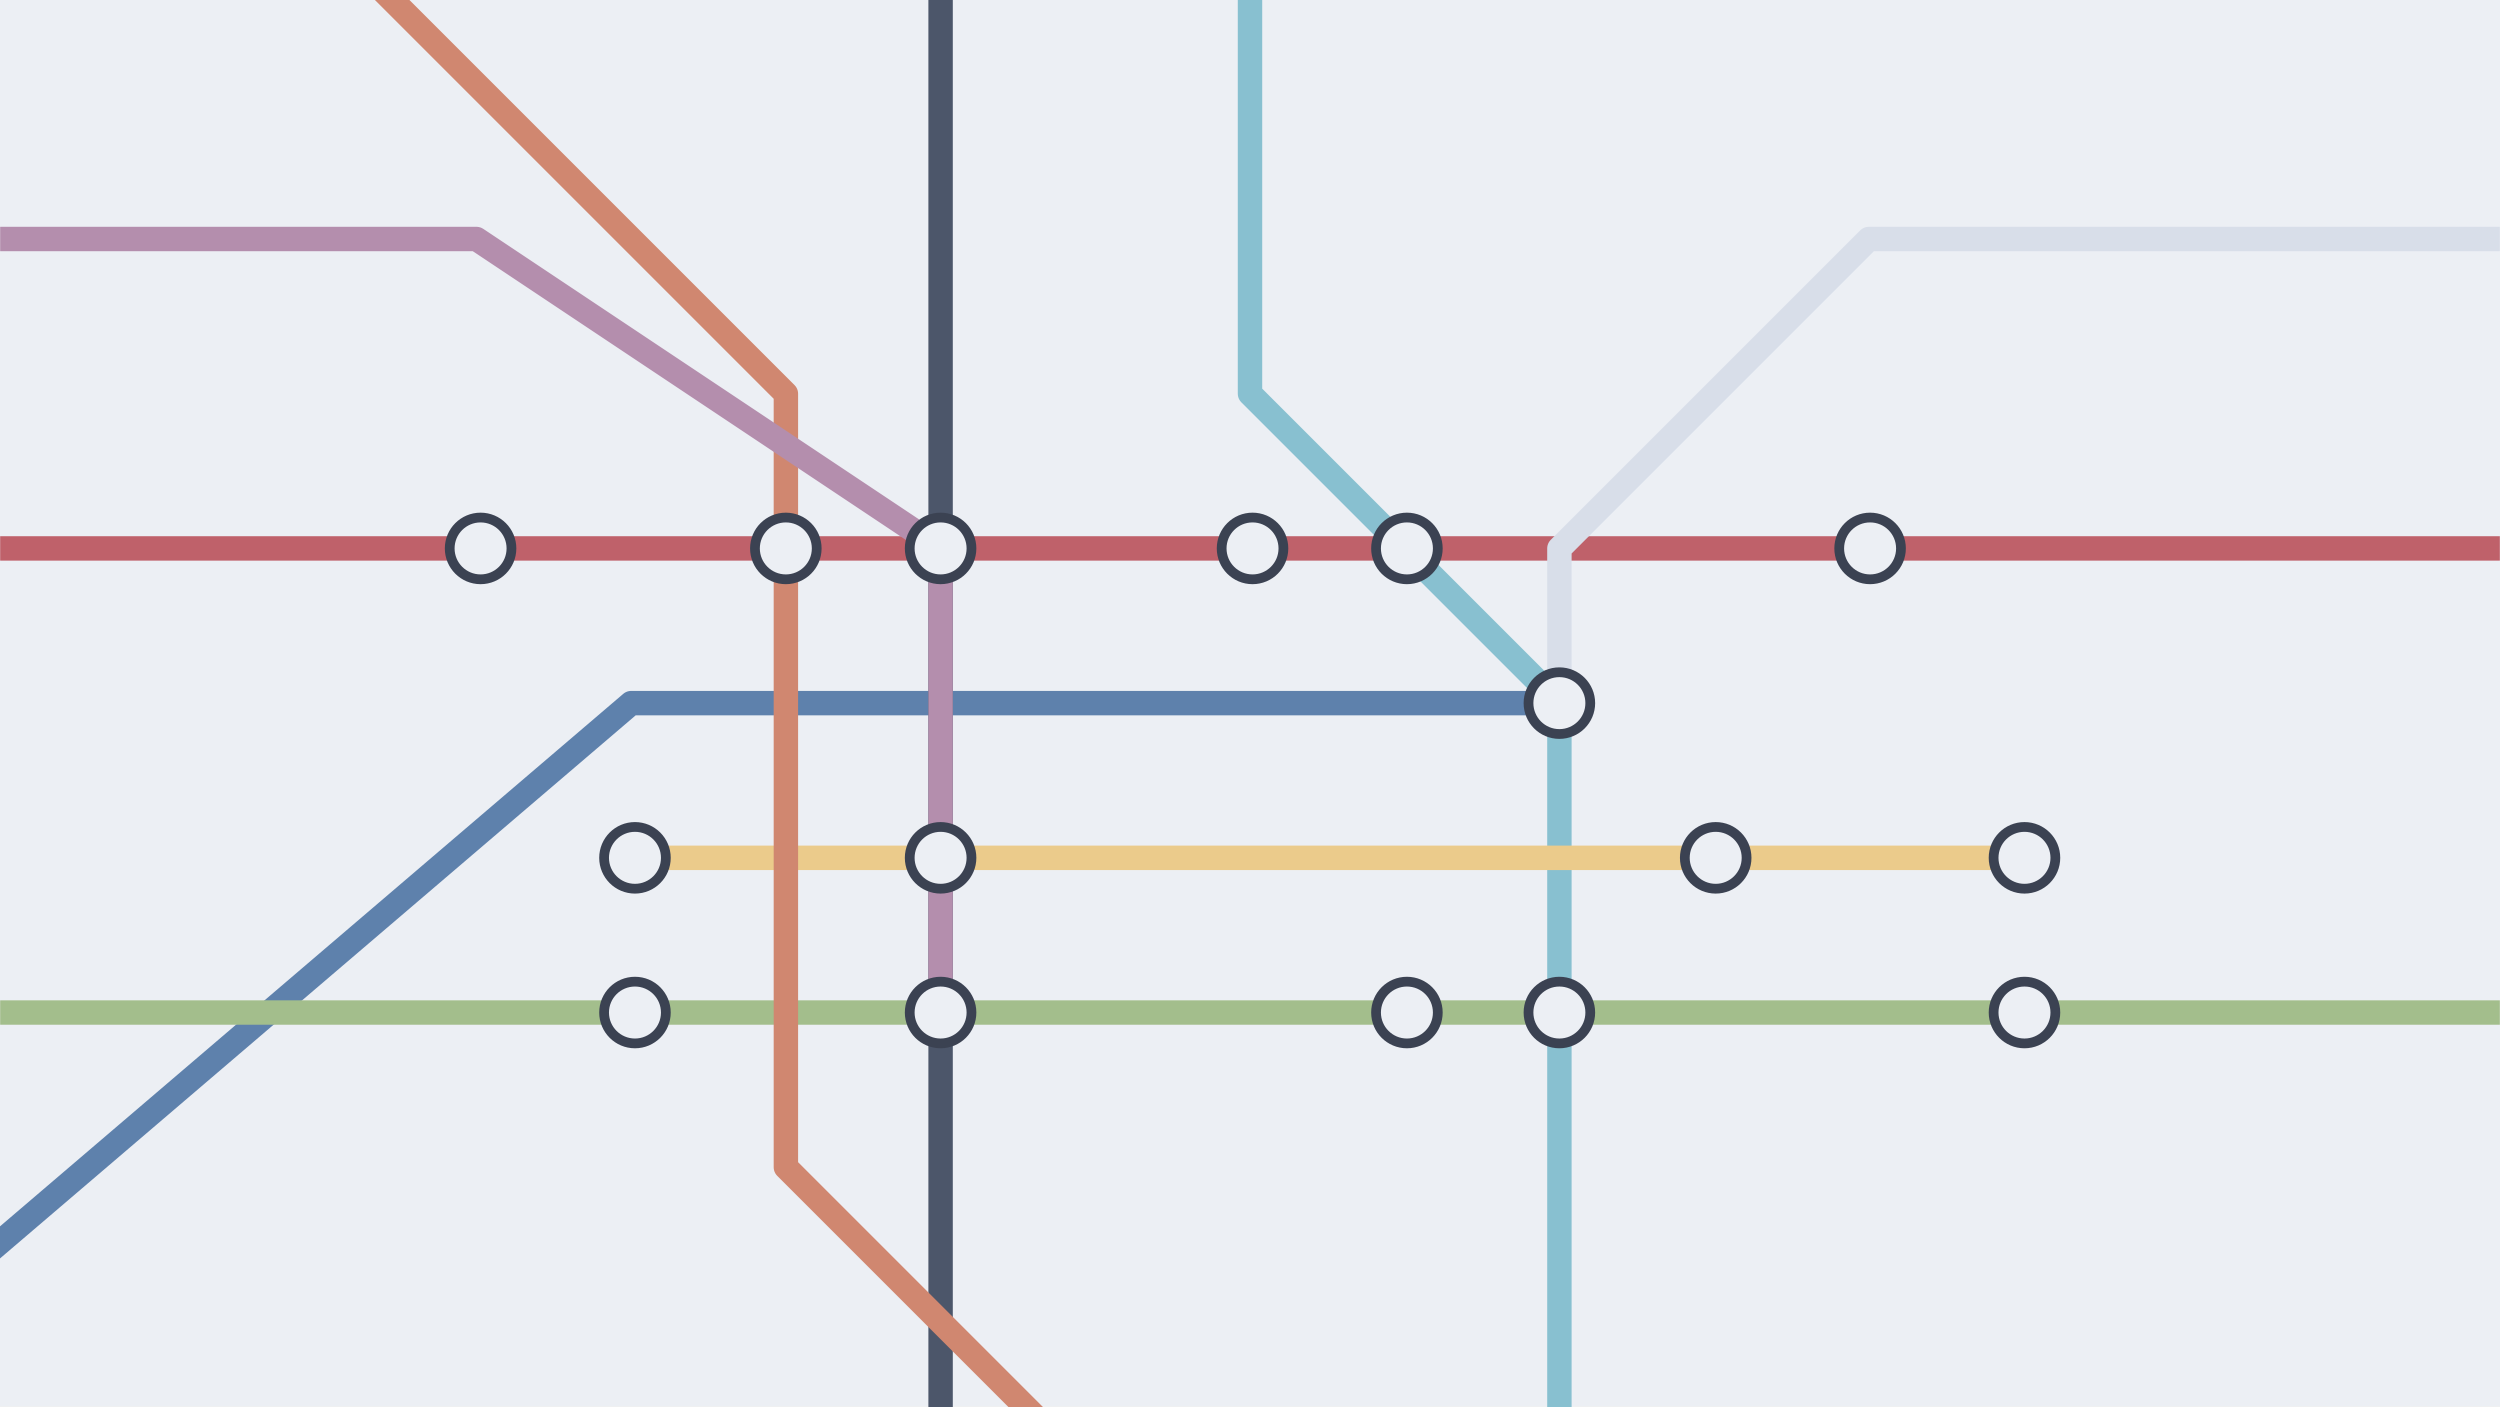
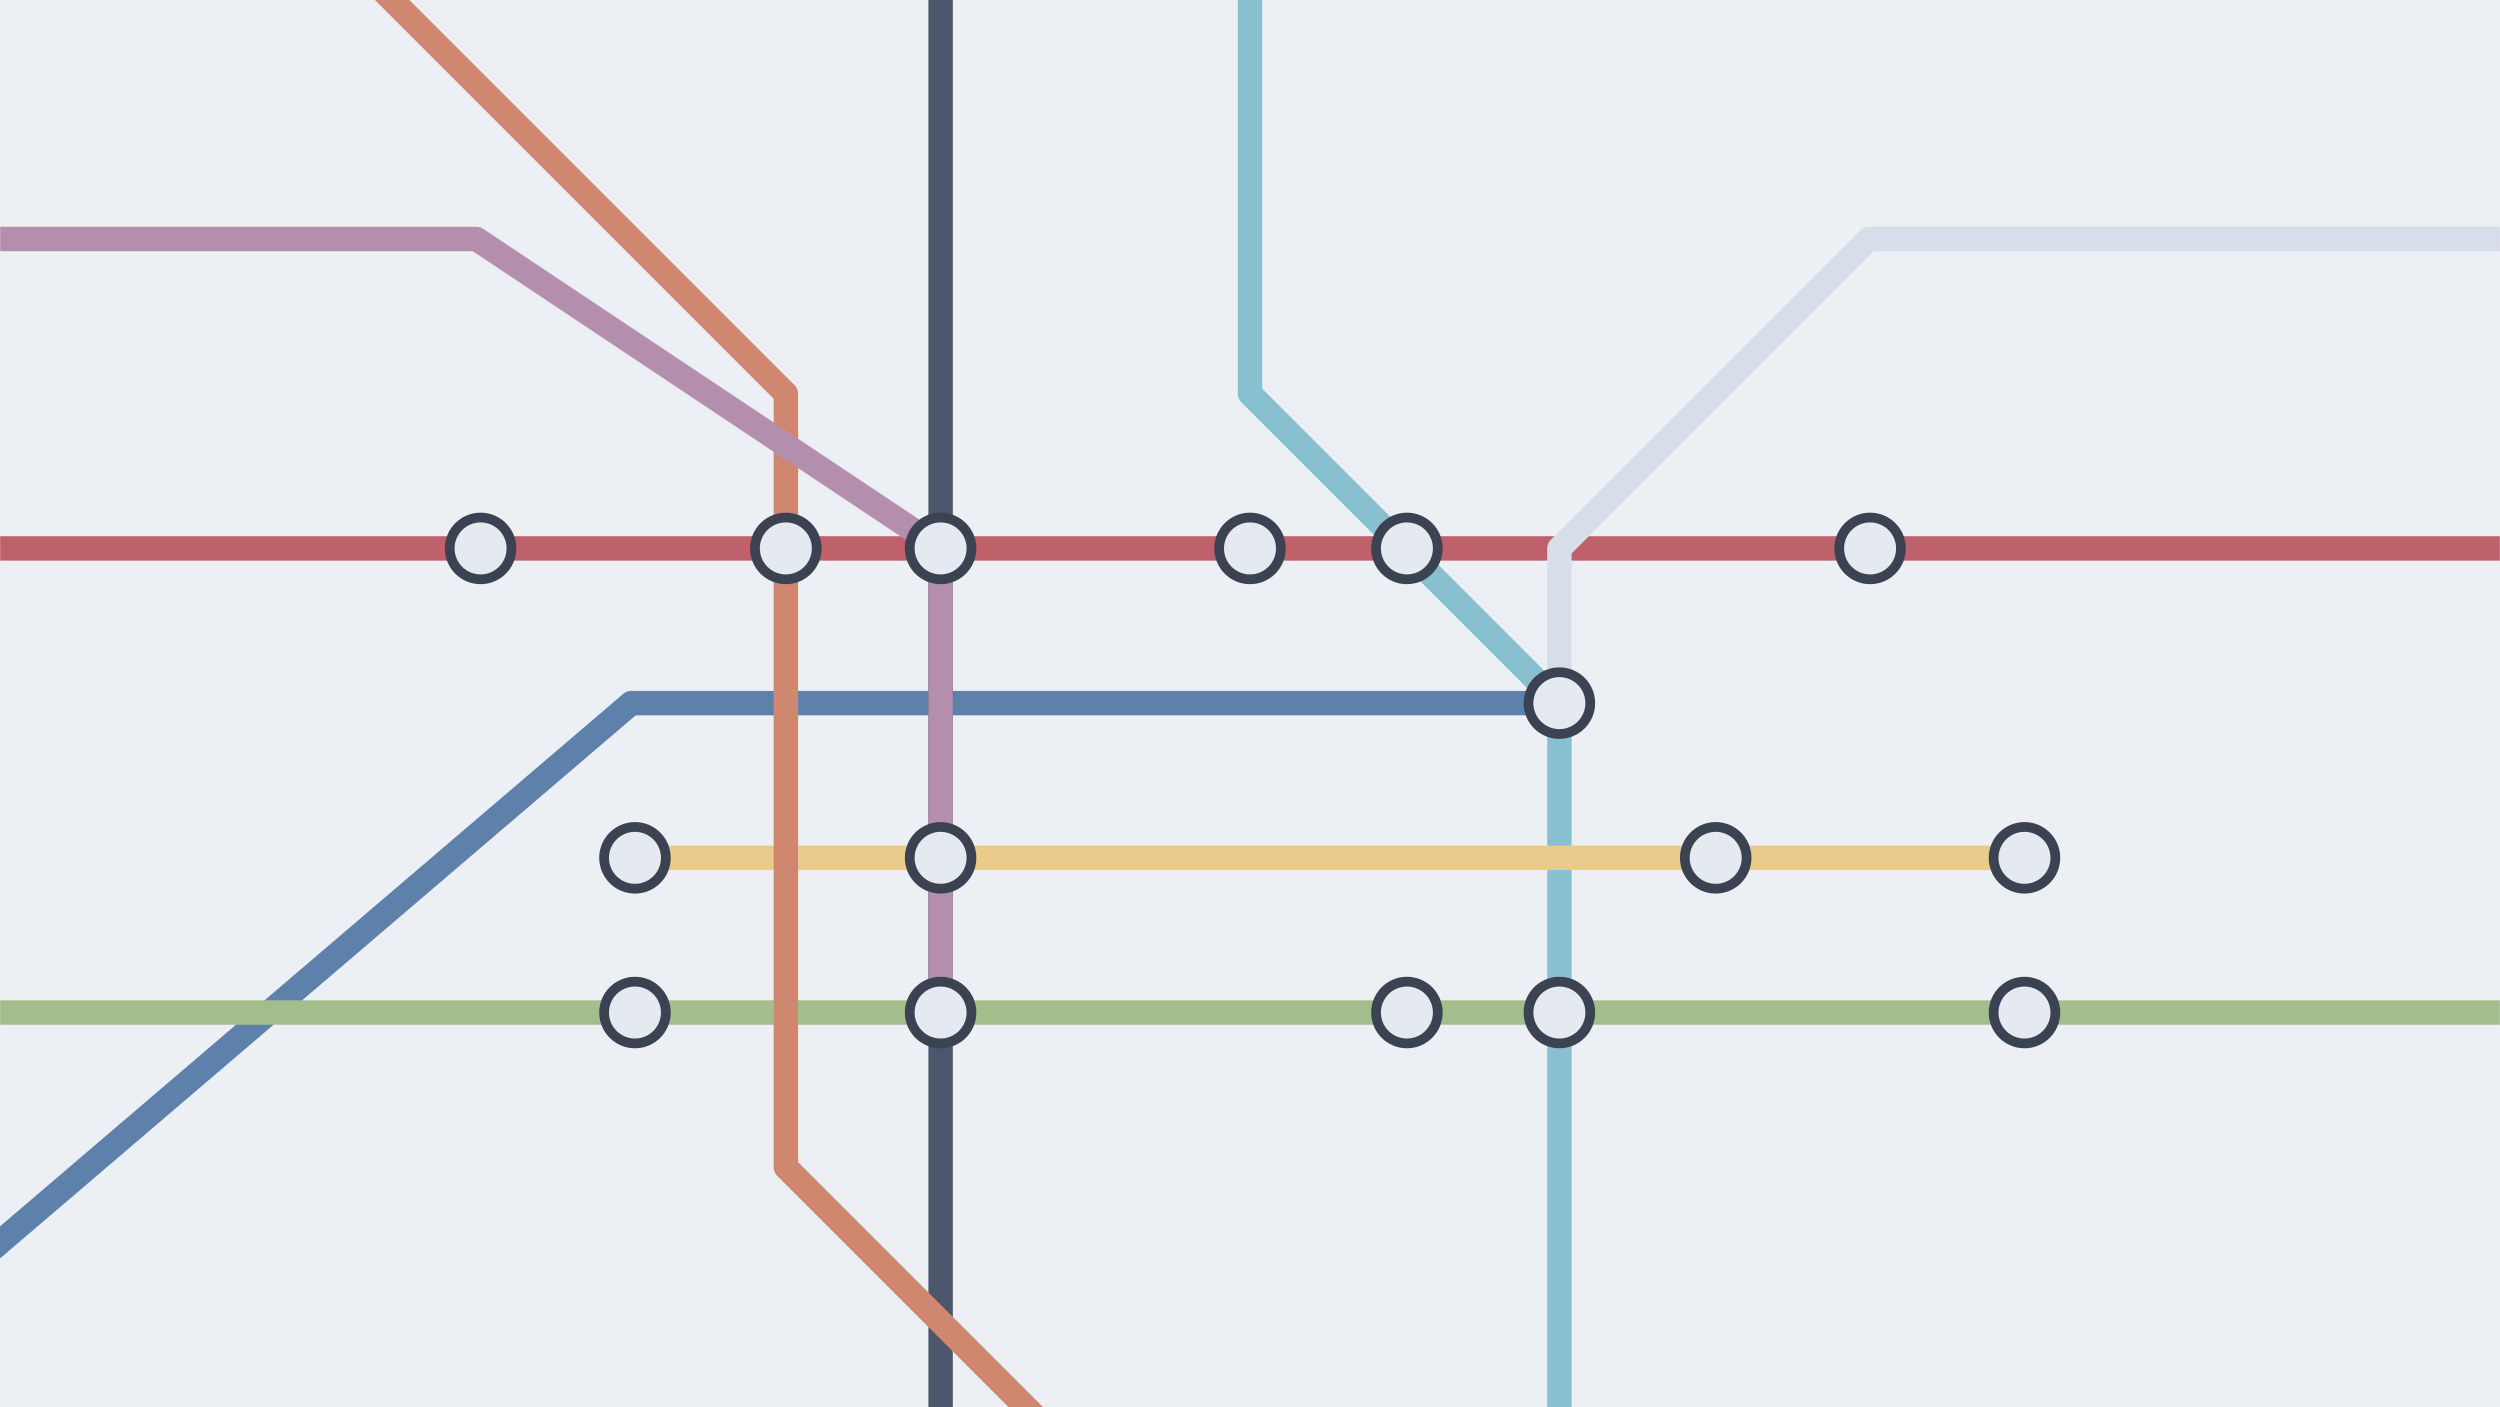
<svg xmlns="http://www.w3.org/2000/svg" width="5120" height="2880" viewBox="0 0 5120 2880" version="1.1" id="svg1">
  <defs id="defs1" />
  <rect id="rect1" width="5120" height="2880" x="0" y="0" style="fill:#eceff4;fill-opacity:1" />
  <line x1="25.347" y1="1123.169" x2="5094.653" y2="1123.169" stroke="#e32017" stroke-width="50.693" stroke-linecap="round" id="line1" style="stroke-linecap:square;stroke-width:50;stroke-dasharray:none;stroke:#bf616a;stroke-opacity:1" />
  <polyline points="-6,426 200,250 500,250" stroke="#003688" stroke-width="8" fill="none" stroke-linecap="round" stroke-linejoin="round" id="polyline1" transform="matrix(6.336634,0,0,6.336634,25.3466,-144.1582)" style="stroke-linecap:square;stroke-width:7.891;stroke-dasharray:none;stroke:#5e81ac;stroke-opacity:1" />
  <polyline points="400,0 400,150 500,250 500,500" stroke="#0098d4" stroke-width="8" fill="none" stroke-linecap="round" stroke-linejoin="round" id="polyline2" transform="matrix(6.336634,0,0,6.336634,25.3466,-144.1582)" style="stroke-linecap:square;stroke-width:7.891;stroke-dasharray:none;stroke:#88c0d0;stroke-opacity:1" />
  <line x1="1926.337" y1="-144.158" x2="1926.337" y2="3024.159" stroke="#000000" stroke-width="50.693" stroke-linecap="round" id="line2" style="stroke-linecap:square;stroke-width:50;stroke-dasharray:none;stroke:#4c566a;stroke-opacity:1" />
  <polyline points="0,350 350,350 500,350 800,350" stroke="#00782a" stroke-width="8" fill="none" stroke-linecap="round" stroke-linejoin="round" id="polyline3" transform="matrix(6.336634,0,0,6.336634,25.3466,-144.1582)" style="stroke-linecap:square;stroke-width:7.891;stroke-dasharray:none;stroke:#a3be8c;stroke-opacity:1" />
  <polyline points="205,300 350,300 450,300 645,300" stroke="#ffd300" stroke-width="8" fill="none" stroke-linecap="round" stroke-linejoin="round" id="polyline4" transform="matrix(6.336634,0,0,6.336634,25.3466,-144.1582)" style="stroke-linecap:square;stroke-width:7.891;stroke-dasharray:none;stroke:#ebcb8b;stroke-opacity:1" />
  <polyline points="100,0 250,150 250,400 350,500" stroke="#b36305" stroke-width="8" fill="none" stroke-linecap="round" stroke-linejoin="round" id="polyline5" transform="matrix(6.336634,0,0,6.336634,25.3466,-144.1582)" style="stroke-linecap:square;stroke-width:7.891;stroke-dasharray:none;stroke:#d08770;stroke-opacity:1" />
  <polyline points="800,100 600,100 500,200 500,250" stroke="#a0a5a9" stroke-width="8" fill="none" stroke-linecap="round" stroke-linejoin="round" id="polyline6" transform="matrix(6.336634,0,0,6.336634,25.3466,-144.1582)" style="stroke-linecap:square;stroke-width:7.891;stroke-dasharray:none;stroke:#d8dee9;stroke-opacity:1" />
  <polyline points="0,100 150,100 300,200 300,350" stroke="#9b0056" stroke-width="8" fill="none" stroke-linecap="round" stroke-linejoin="round" id="polyline7" transform="matrix(6.336634,0,0,6.336634,25.3466,-144.1582)" style="stroke-linecap:square;stroke-width:7.891;stroke-dasharray:none;stroke:#b48ead;stroke-opacity:1" />
-   <circle cx="1926.337" cy="1123.169" r="63.238" fill="#ffffff" stroke="#333333" stroke-width="18.971" id="circle8" style="fill:#eceff4;fill-opacity:1;stroke:#3b4252;stroke-width:20;stroke-dasharray:none;stroke-opacity:1" />
-   <circle cx="1926.337" cy="1756.832" r="63.238" fill="#ffffff" stroke="#333333" stroke-width="18.971" id="circle9" style="fill:#eceff4;fill-opacity:1;stroke:#3b4252;stroke-width:20;stroke-dasharray:none;stroke-opacity:1" />
-   <circle cx="2565.18" cy="1123.169" r="63.238" fill="#ffffff" stroke="#333333" stroke-width="18.971" id="circle11" style="fill:#eceff4;fill-opacity:1;stroke:#3b4252;stroke-width:20;stroke-dasharray:none;stroke-opacity:1" />
-   <circle cx="1926.337" cy="2073.664" r="63.238" fill="#ffffff" stroke="#333333" stroke-width="18.971" id="circle12" style="fill:#eceff4;fill-opacity:1;stroke:#3b4252;stroke-width:20;stroke-dasharray:none;stroke-opacity:1" />
-   <circle cx="3193.617" cy="2073.664" r="63.238" fill="#ffffff" stroke="#333333" stroke-width="18.971" id="circle4" style="fill:#eceff4;fill-opacity:1;stroke:#3b4252;stroke-width:20;stroke-dasharray:none;stroke-opacity:1" />
-   <circle cx="1300.418" cy="2073.664" r="63.238" fill="#ffffff" stroke="#333333" stroke-width="18.971" id="circle3" style="fill:#eceff4;fill-opacity:1;stroke:#3b4252;stroke-width:20;stroke-dasharray:none;stroke-opacity:1" />
-   <circle cx="2881.371" cy="2073.664" r="63.238" fill="#ffffff" stroke="#333333" stroke-width="18.971" id="circle2" style="fill:#eceff4;fill-opacity:1;stroke:#3b4252;stroke-width:20;stroke-dasharray:none;stroke-opacity:1" />
-   <circle cx="4146.133" cy="2073.664" r="63.238" fill="#ffffff" stroke="#333333" stroke-width="18.971" id="circle5" style="fill:#eceff4;fill-opacity:1;stroke:#3b4252;stroke-width:20;stroke-dasharray:none;stroke-opacity:1" />
-   <circle cx="4146.133" cy="1756.832" r="63.238" fill="#ffffff" stroke="#333333" stroke-width="18.971" id="circle6" style="fill:#eceff4;fill-opacity:1;stroke:#3b4252;stroke-width:20;stroke-dasharray:none;stroke-opacity:1" />
-   <circle cx="3513.752" cy="1756.832" r="63.238" fill="#ffffff" stroke="#333333" stroke-width="18.971" id="circle7" style="fill:#eceff4;fill-opacity:1;stroke:#3b4252;stroke-width:20;stroke-dasharray:none;stroke-opacity:1" />
-   <circle cx="1300.418" cy="1756.832" r="63.238" fill="#ffffff" stroke="#333333" stroke-width="18.971" id="circle18" style="fill:#eceff4;fill-opacity:1;stroke:#3b4252;stroke-width:20;stroke-dasharray:none;stroke-opacity:1" />
-   <circle cx="3829.943" cy="1123.169" r="63.238" fill="#ffffff" stroke="#333333" stroke-width="18.971" id="circle19" style="fill:#eceff4;fill-opacity:1;stroke:#3b4252;stroke-width:20;stroke-dasharray:none;stroke-opacity:1" />
-   <circle cx="2881.371" cy="1123.169" r="63.238" fill="#ffffff" stroke="#333333" stroke-width="18.971" id="circle20" style="fill:#eceff4;fill-opacity:1;stroke:#3b4252;stroke-width:20;stroke-dasharray:none;stroke-opacity:1" />
-   <circle cx="984.228" cy="1123.169" r="63.238" fill="#ffffff" stroke="#333333" stroke-width="18.971" id="circle21" style="fill:#eceff4;fill-opacity:1;stroke:#3b4252;stroke-width:20;stroke-dasharray:none;stroke-opacity:1" />
-   <circle cx="1609.383" cy="1123.169" r="63.238" fill="#ffffff" stroke="#333333" stroke-width="18.971" id="circle22" style="fill:#eceff4;fill-opacity:1;stroke:#3b4252;stroke-width:20;stroke-dasharray:none;stroke-opacity:1" />
-   <circle cx="3193.617" cy="1439.998" r="63.238" fill="#ffffff" stroke="#333333" stroke-width="18.971" id="circle23" style="fill:#eceff4;fill-opacity:1;stroke:#3b4252;stroke-width:20;stroke-dasharray:none;stroke-opacity:1" />
+   <circle cx="1926.337" cy="1123.169" r="63.238" fill="#ffffff" stroke="#333333" stroke-width="18.971" id="circle8" style="fill:#e5e9f0;fill-opacity:1;stroke:#3b4252;stroke-width:20;stroke-dasharray:none;stroke-opacity:1" />
+   <circle cx="1926.337" cy="1756.832" r="63.238" fill="#ffffff" stroke="#333333" stroke-width="18.971" id="circle9" style="fill:#e5e9f0;fill-opacity:1;stroke:#3b4252;stroke-width:20;stroke-dasharray:none;stroke-opacity:1" />
+   <circle cx="2560" cy="1123.169" r="63.238" fill="#ffffff" stroke="#333333" stroke-width="18.971" id="circle11" style="fill:#e5e9f0;fill-opacity:1;stroke:#3b4252;stroke-width:20;stroke-dasharray:none;stroke-opacity:1" />
+   <circle cx="1926.337" cy="2073.664" r="63.238" fill="#ffffff" stroke="#333333" stroke-width="18.971" id="circle12" style="fill:#e5e9f0;fill-opacity:1;stroke:#3b4252;stroke-width:20;stroke-dasharray:none;stroke-opacity:1" />
+   <circle cx="3193.617" cy="2073.664" r="63.238" fill="#ffffff" stroke="#333333" stroke-width="18.971" id="circle4" style="fill:#e5e9f0;fill-opacity:1;stroke:#3b4252;stroke-width:20;stroke-dasharray:none;stroke-opacity:1" />
+   <circle cx="1300.418" cy="2073.664" r="63.238" fill="#ffffff" stroke="#333333" stroke-width="18.971" id="circle3" style="fill:#e5e9f0;fill-opacity:1;stroke:#3b4252;stroke-width:20;stroke-dasharray:none;stroke-opacity:1" />
+   <circle cx="2881.371" cy="2073.664" r="63.238" fill="#ffffff" stroke="#333333" stroke-width="18.971" id="circle2" style="fill:#e5e9f0;fill-opacity:1;stroke:#3b4252;stroke-width:20;stroke-dasharray:none;stroke-opacity:1" />
+   <circle cx="4146.133" cy="2073.664" r="63.238" fill="#ffffff" stroke="#333333" stroke-width="18.971" id="circle5" style="fill:#e5e9f0;fill-opacity:1;stroke:#3b4252;stroke-width:20;stroke-dasharray:none;stroke-opacity:1" />
+   <circle cx="4146.133" cy="1756.832" r="63.238" fill="#ffffff" stroke="#333333" stroke-width="18.971" id="circle6" style="fill:#e5e9f0;fill-opacity:1;stroke:#3b4252;stroke-width:20;stroke-dasharray:none;stroke-opacity:1" />
+   <circle cx="3513.752" cy="1756.832" r="63.238" fill="#ffffff" stroke="#333333" stroke-width="18.971" id="circle7" style="fill:#e5e9f0;fill-opacity:1;stroke:#3b4252;stroke-width:20;stroke-dasharray:none;stroke-opacity:1" />
+   <circle cx="1300.418" cy="1756.832" r="63.238" fill="#ffffff" stroke="#333333" stroke-width="18.971" id="circle18" style="fill:#e5e9f0;fill-opacity:1;stroke:#3b4252;stroke-width:20;stroke-dasharray:none;stroke-opacity:1" />
+   <circle cx="3829.943" cy="1123.169" r="63.238" fill="#ffffff" stroke="#333333" stroke-width="18.971" id="circle19" style="fill:#e5e9f0;fill-opacity:1;stroke:#3b4252;stroke-width:20;stroke-dasharray:none;stroke-opacity:1" />
+   <circle cx="2881.371" cy="1123.169" r="63.238" fill="#ffffff" stroke="#333333" stroke-width="18.971" id="circle20" style="fill:#e5e9f0;fill-opacity:1;stroke:#3b4252;stroke-width:20;stroke-dasharray:none;stroke-opacity:1" />
+   <circle cx="984.228" cy="1123.169" r="63.238" fill="#ffffff" stroke="#333333" stroke-width="18.971" id="circle21" style="fill:#e5e9f0;fill-opacity:1;stroke:#3b4252;stroke-width:20;stroke-dasharray:none;stroke-opacity:1" />
+   <circle cx="1609.383" cy="1123.169" r="63.238" fill="#ffffff" stroke="#333333" stroke-width="18.971" id="circle22" style="fill:#e5e9f0;fill-opacity:1;stroke:#3b4252;stroke-width:20;stroke-dasharray:none;stroke-opacity:1" />
+   <circle cx="3193.617" cy="1439.998" r="63.238" fill="#ffffff" stroke="#333333" stroke-width="18.971" id="circle23" style="fill:#e5e9f0;fill-opacity:1;stroke:#3b4252;stroke-width:20;stroke-dasharray:none;stroke-opacity:1" />
</svg>
